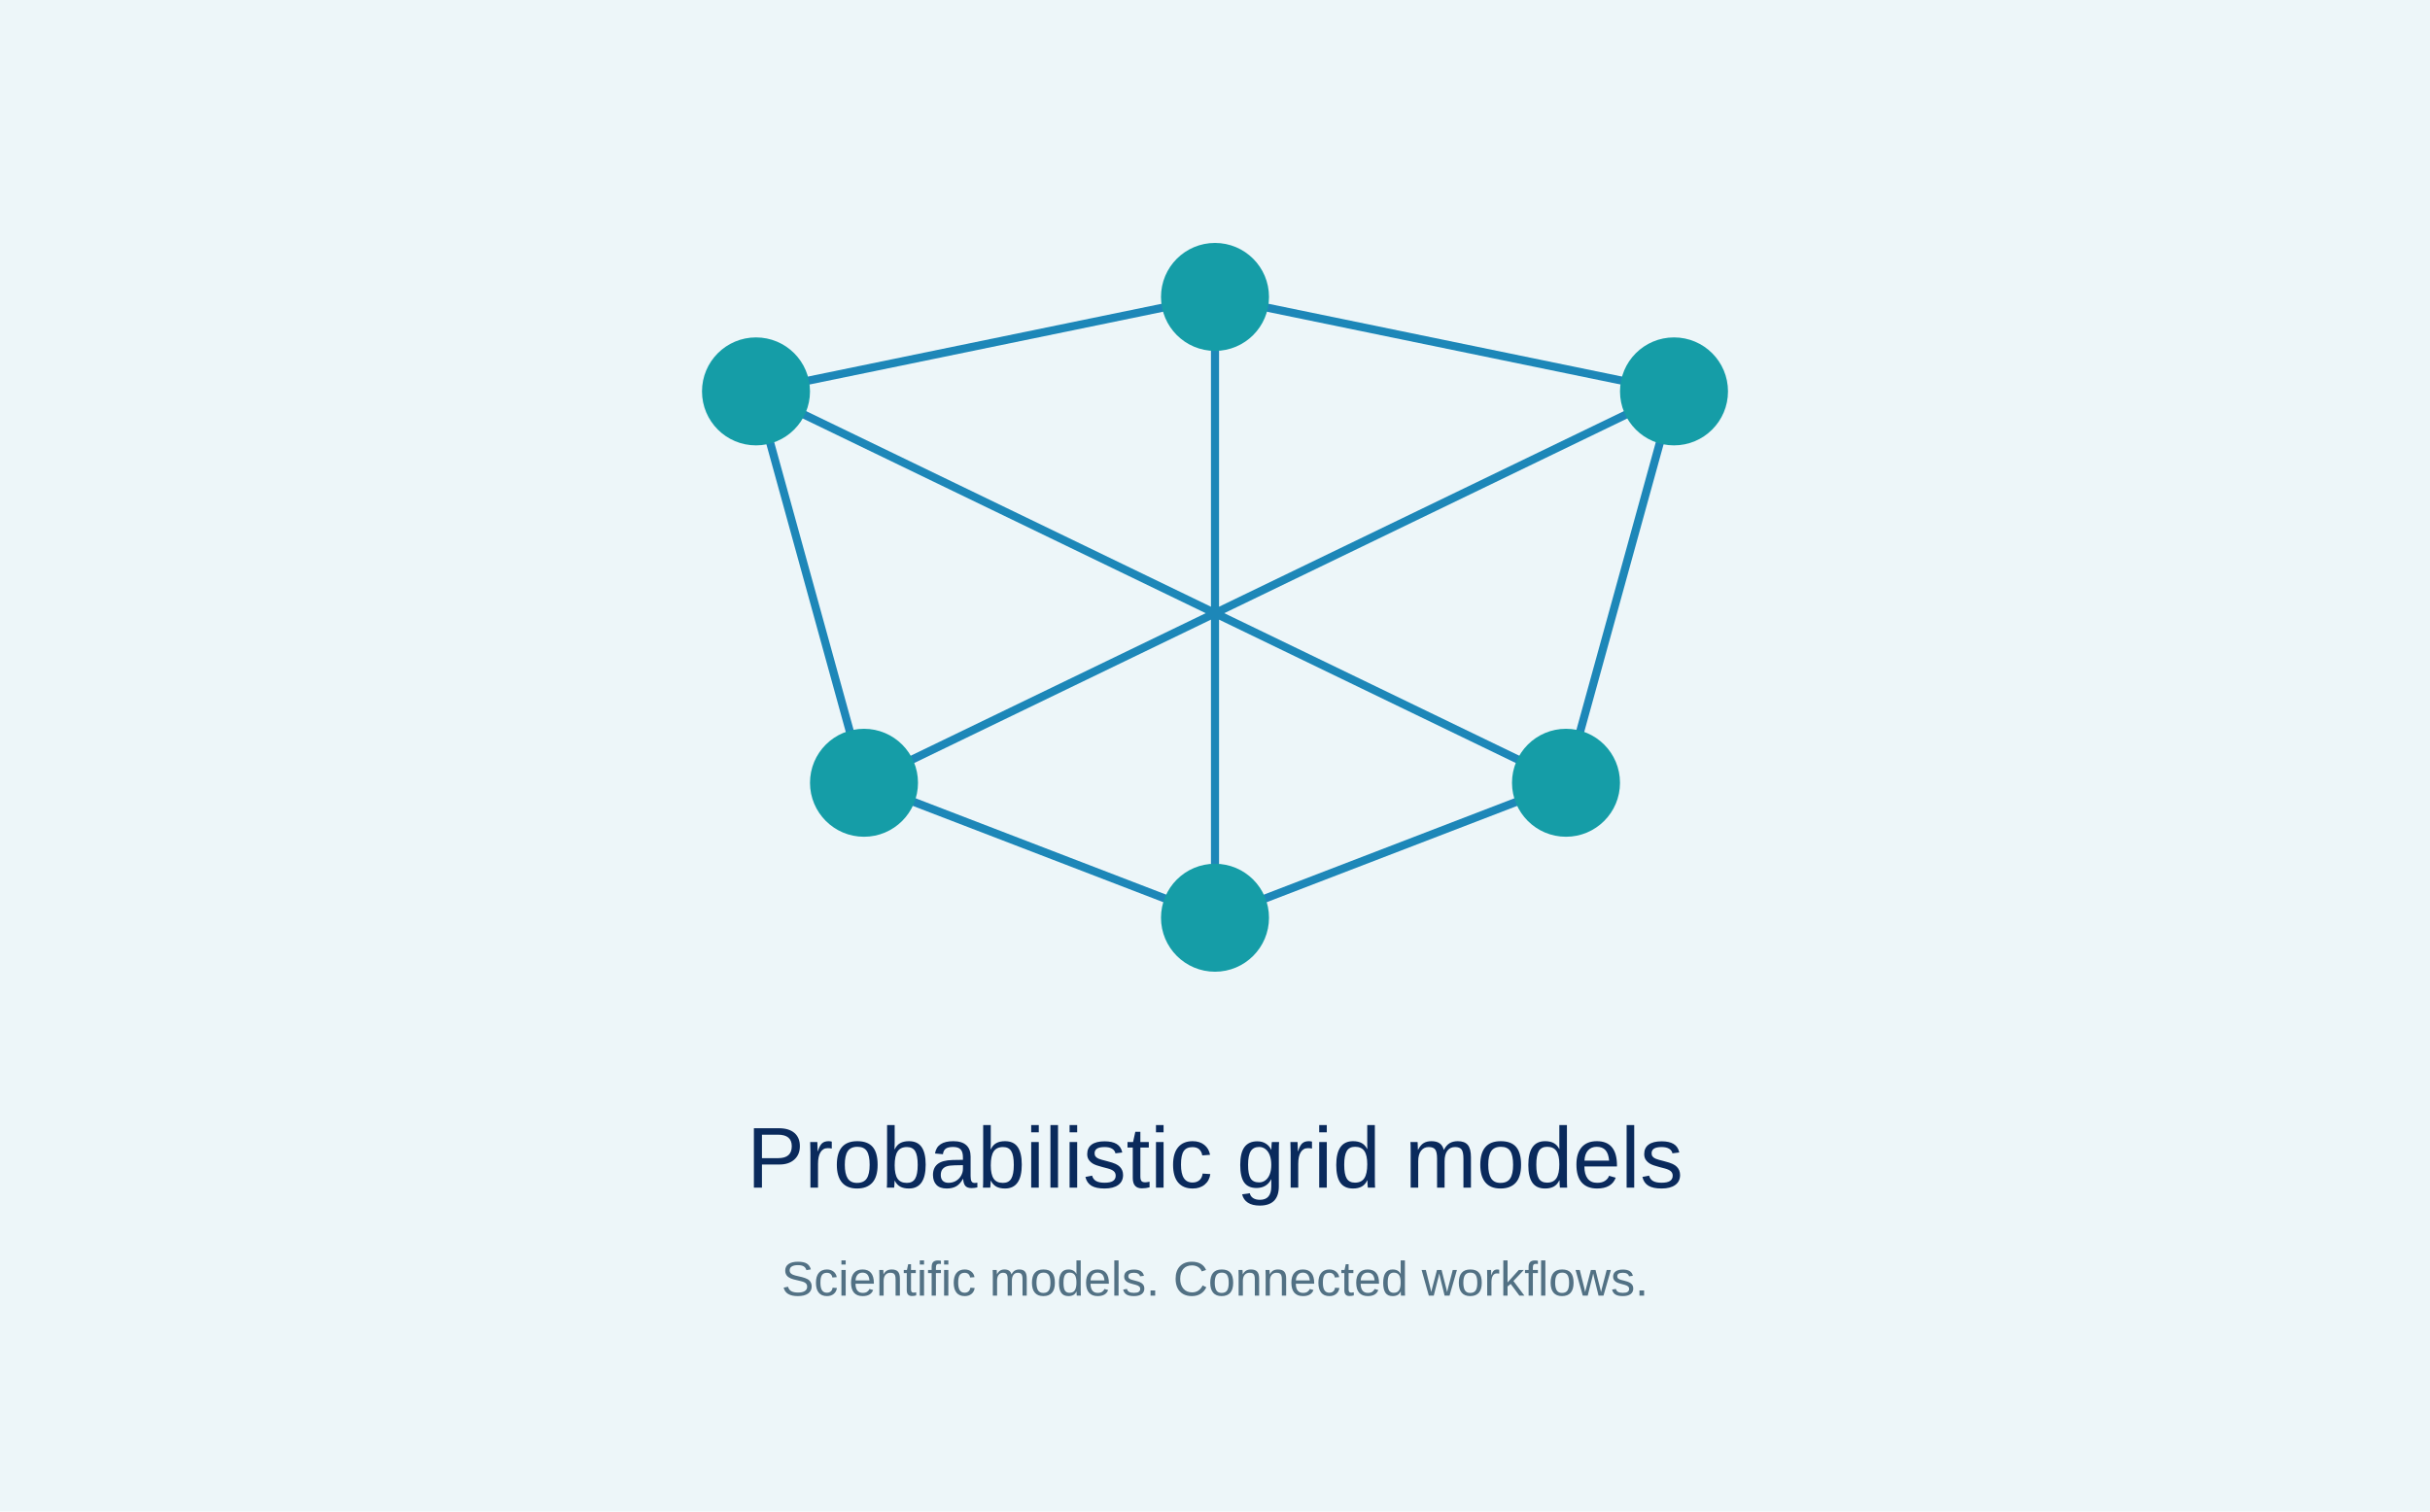
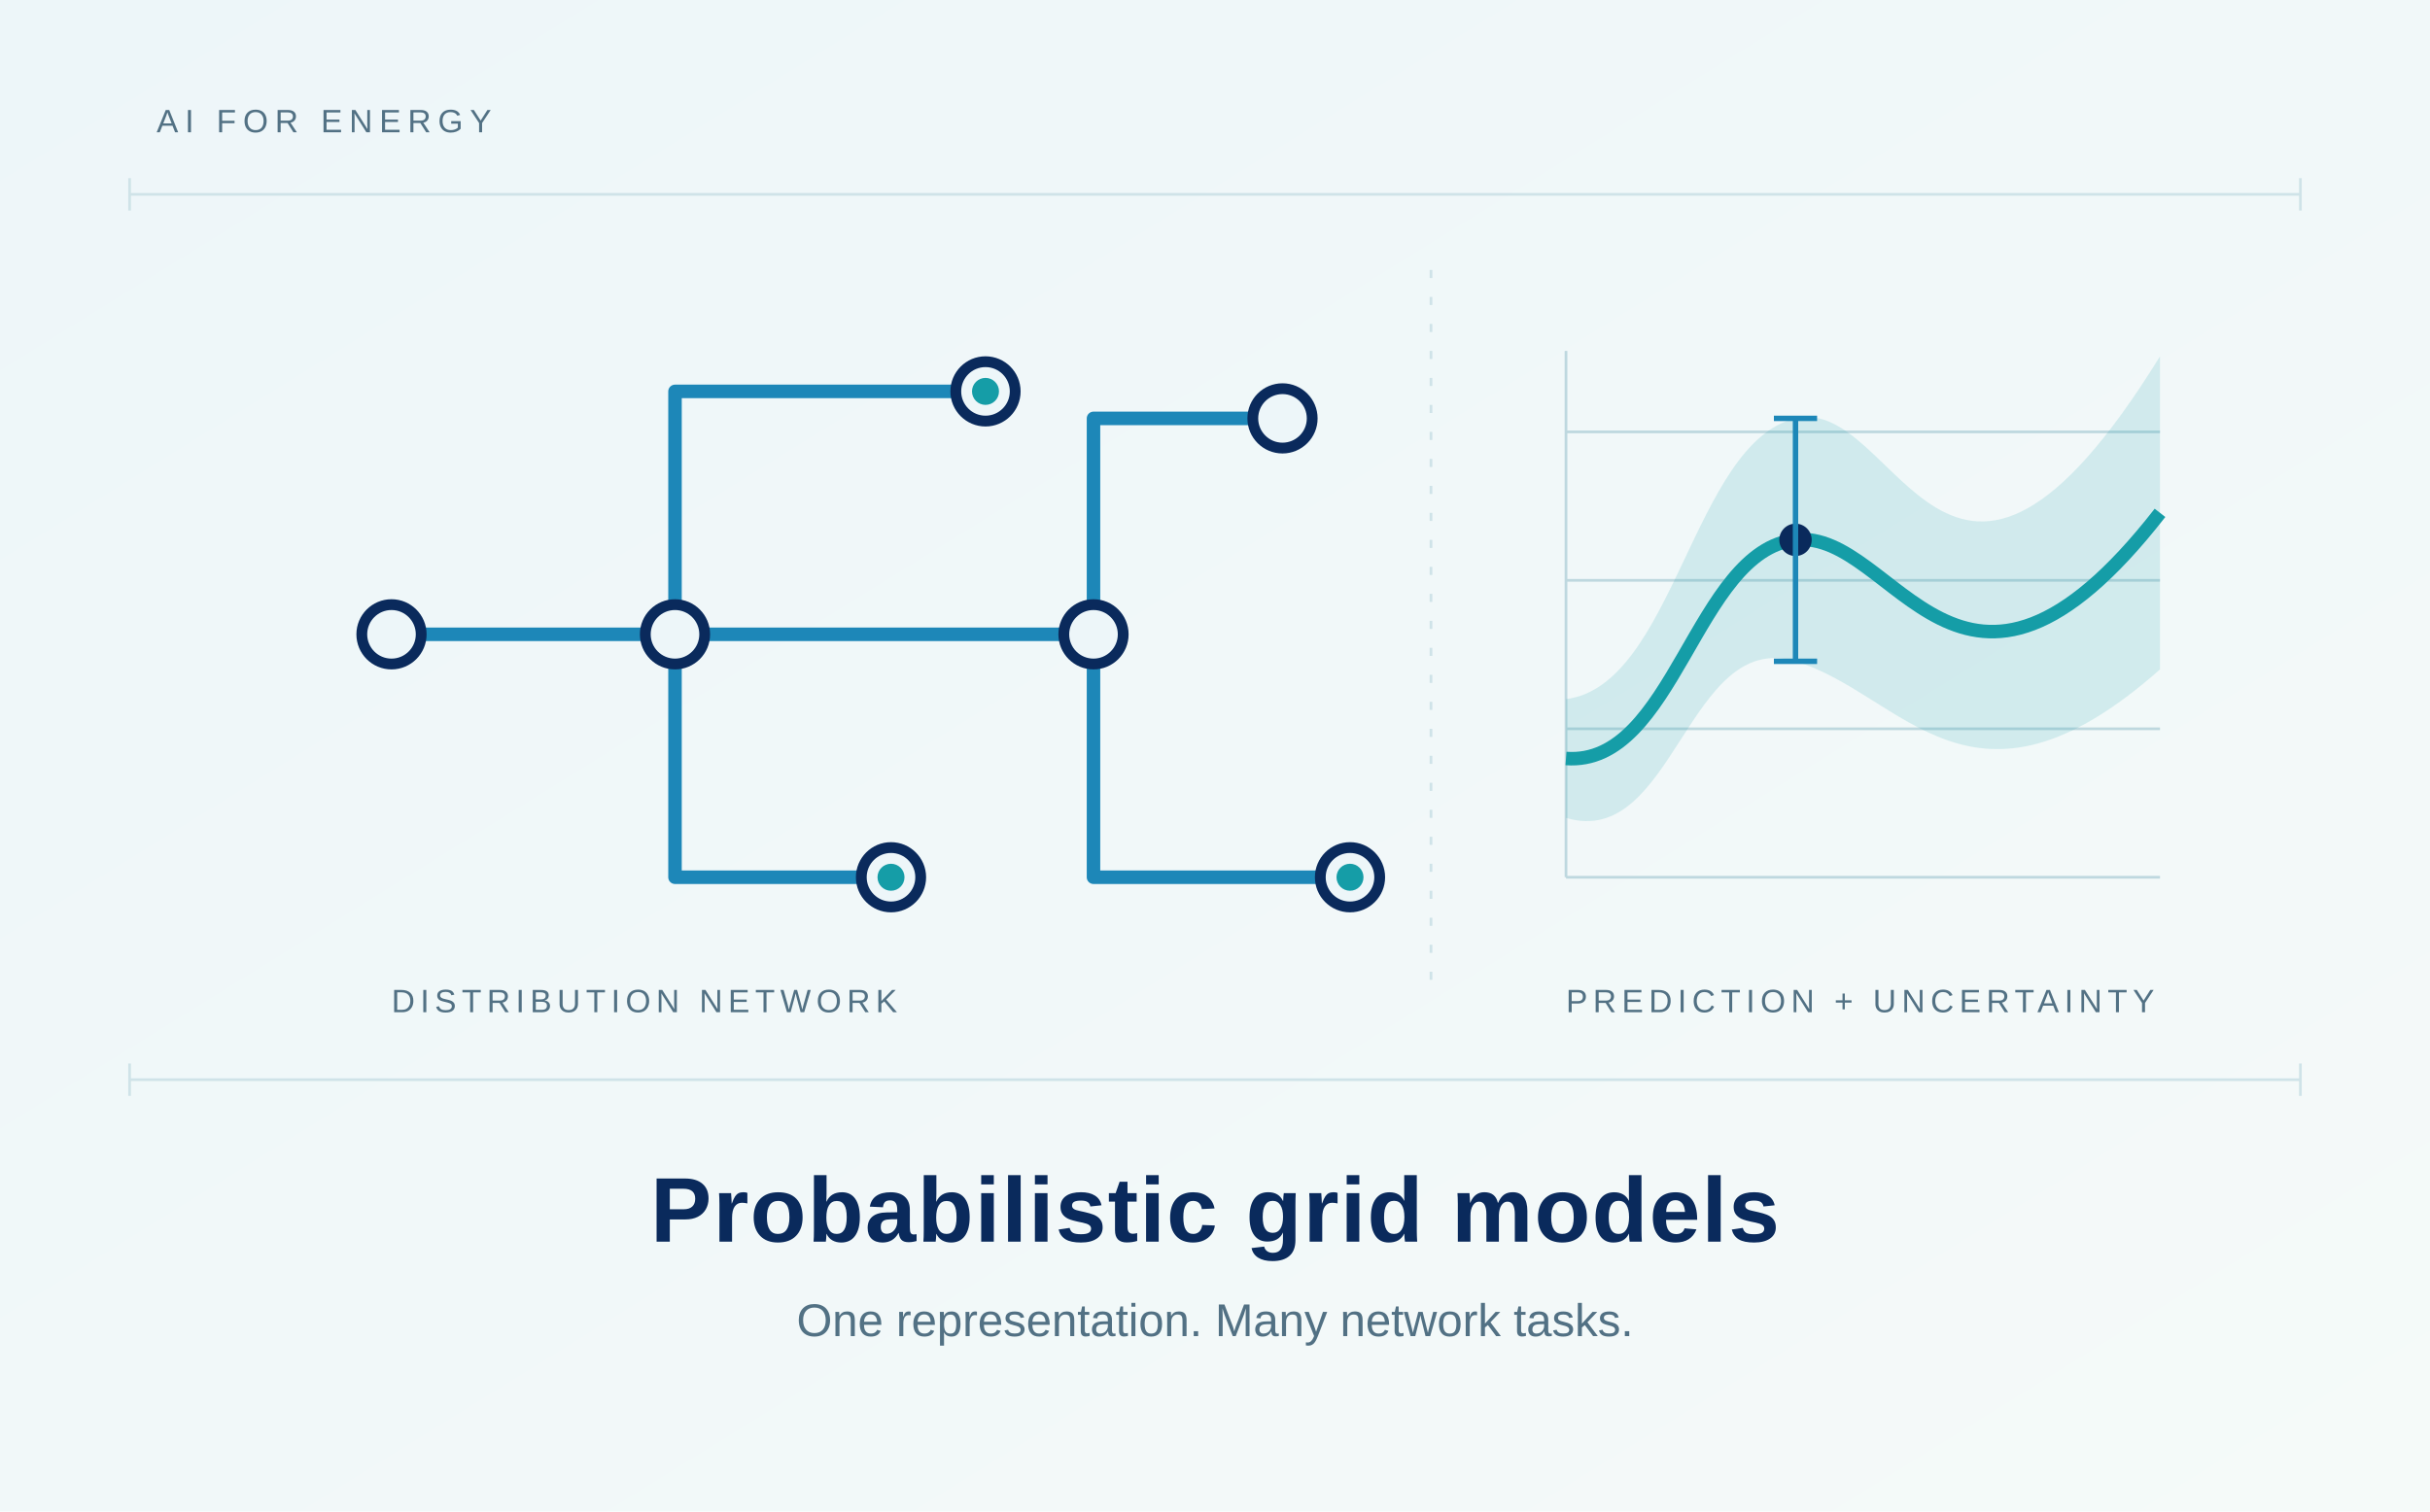
- <svg xmlns="http://www.w3.org/2000/svg" width="900" height="560" viewBox="0 0 900 560">
-   <rect width="900" height="560" fill="#edf6f9" />
-   <g stroke="#1d87b8" stroke-width="3" fill="none">
-     <path d="M280 145L450 110L620 145L580 290L450 340L320 290Z M280 145L580 290M620 145L320 290M450 110V340" />
+ <svg xmlns="http://www.w3.org/2000/svg" width="900" height="560" viewBox="0 0 900 560" role="img" aria-labelledby="title desc">
+   <defs>
+     <linearGradient id="bg" x2="1" y2="1">
+       <stop stop-color="#edf6f9" />
+       <stop offset="1" stop-color="#f5faf9" />
+     </linearGradient>
+     <linearGradient id="flow">
+       <stop stop-color="#1d87b8" />
+       <stop offset="1" stop-color="#159da7" />
+     </linearGradient>
+   </defs>
+   <path fill="url(#bg)" d="M0 0h900v560H0z" />
+   <g fill="none" stroke="#cfE3e8" stroke-width="1">
+     <path d="M48 72H852M48 400H852" />
+     <path d="M48 66v12m804-12v12M48 394v12m804-12v12" />
+   </g>
+   <text x="58" y="49" font-family="Arial,sans-serif" font-size="12" letter-spacing="2.5" fill="#527184">AI FOR ENERGY</text>
+   <g fill="none" stroke="#1d87b8" stroke-width="5" stroke-linecap="round" stroke-linejoin="round">
+     <path d="M145 235H250V145H365M250 235H405V325H500M250 235V325H330M405 235V155H475" />
+   </g>
+   <g fill="#edf6f9" stroke="#0a2a5c" stroke-width="4">
+     <circle cx="145" cy="235" r="11" />
+     <circle cx="250" cy="235" r="11" />
+     <circle cx="365" cy="145" r="11" />
+     <circle cx="405" cy="235" r="11" />
+     <circle cx="500" cy="325" r="11" />
+     <circle cx="330" cy="325" r="11" />
+     <circle cx="475" cy="155" r="11" />
  </g>
  <g fill="#159da7">
-     <circle cx="280" cy="145" r="20" />
-     <circle cx="450" cy="110" r="20" />
-     <circle cx="620" cy="145" r="20" />
-     <circle cx="580" cy="290" r="20" />
-     <circle cx="450" cy="340" r="20" />
-     <circle cx="320" cy="290" r="20" />
+     <circle cx="365" cy="145" r="5" />
+     <circle cx="500" cy="325" r="5" />
+     <circle cx="330" cy="325" r="5" />
  </g>
-   <text x="450" y="440" text-anchor="middle" font-family="Arial,sans-serif" font-size="32" fill="#0a2a5c">Probabilistic grid models</text>
-   <text x="450" y="480" text-anchor="middle" font-family="Arial,sans-serif" font-size="18" fill="#527184">Scientific models. Connected workflows.</text>
+   <path d="M530 100V365" stroke="#cfe3e8" stroke-dasharray="3 7" />
+   <g fill="none" stroke="#bed8df">
+     <path d="M580 325H800M580 325V130M580 270H800M580 215H800M580 160H800" />
+   </g>
+   <path d="M580 259C620 254 627 164 665 155S721 260 800 132L800 248C730 310 705 257 665 245S620 315 580 303Z" fill="#159da7" opacity=".15" />
+   <path d="M580 281C620 284 628 204 665 200S726 285 800 190" fill="none" stroke="#159da7" stroke-width="5" />
+   <circle cx="665" cy="200" r="6" fill="#0a2a5c" />
+   <path d="M665 155V245m-8-90h16m-16 90h16" stroke="#1d87b8" stroke-width="2" />
+   <text x="145" y="375" font-family="Arial,sans-serif" font-size="12" fill="#527184" letter-spacing="2">DISTRIBUTION NETWORK</text>
+   <text x="580" y="375" font-family="Arial,sans-serif" font-size="12" fill="#527184" letter-spacing="2">PREDICTION + UNCERTAINTY</text>
+   <text x="450" y="460" text-anchor="middle" font-family="Arial,sans-serif" font-weight="600" font-size="34" letter-spacing=".5" fill="#0a2a5c">Probabilistic grid models</text>
+   <text x="450" y="495" text-anchor="middle" font-family="Arial,sans-serif" font-size="17" fill="#527184">One representation. Many network tasks.</text>
</svg>
